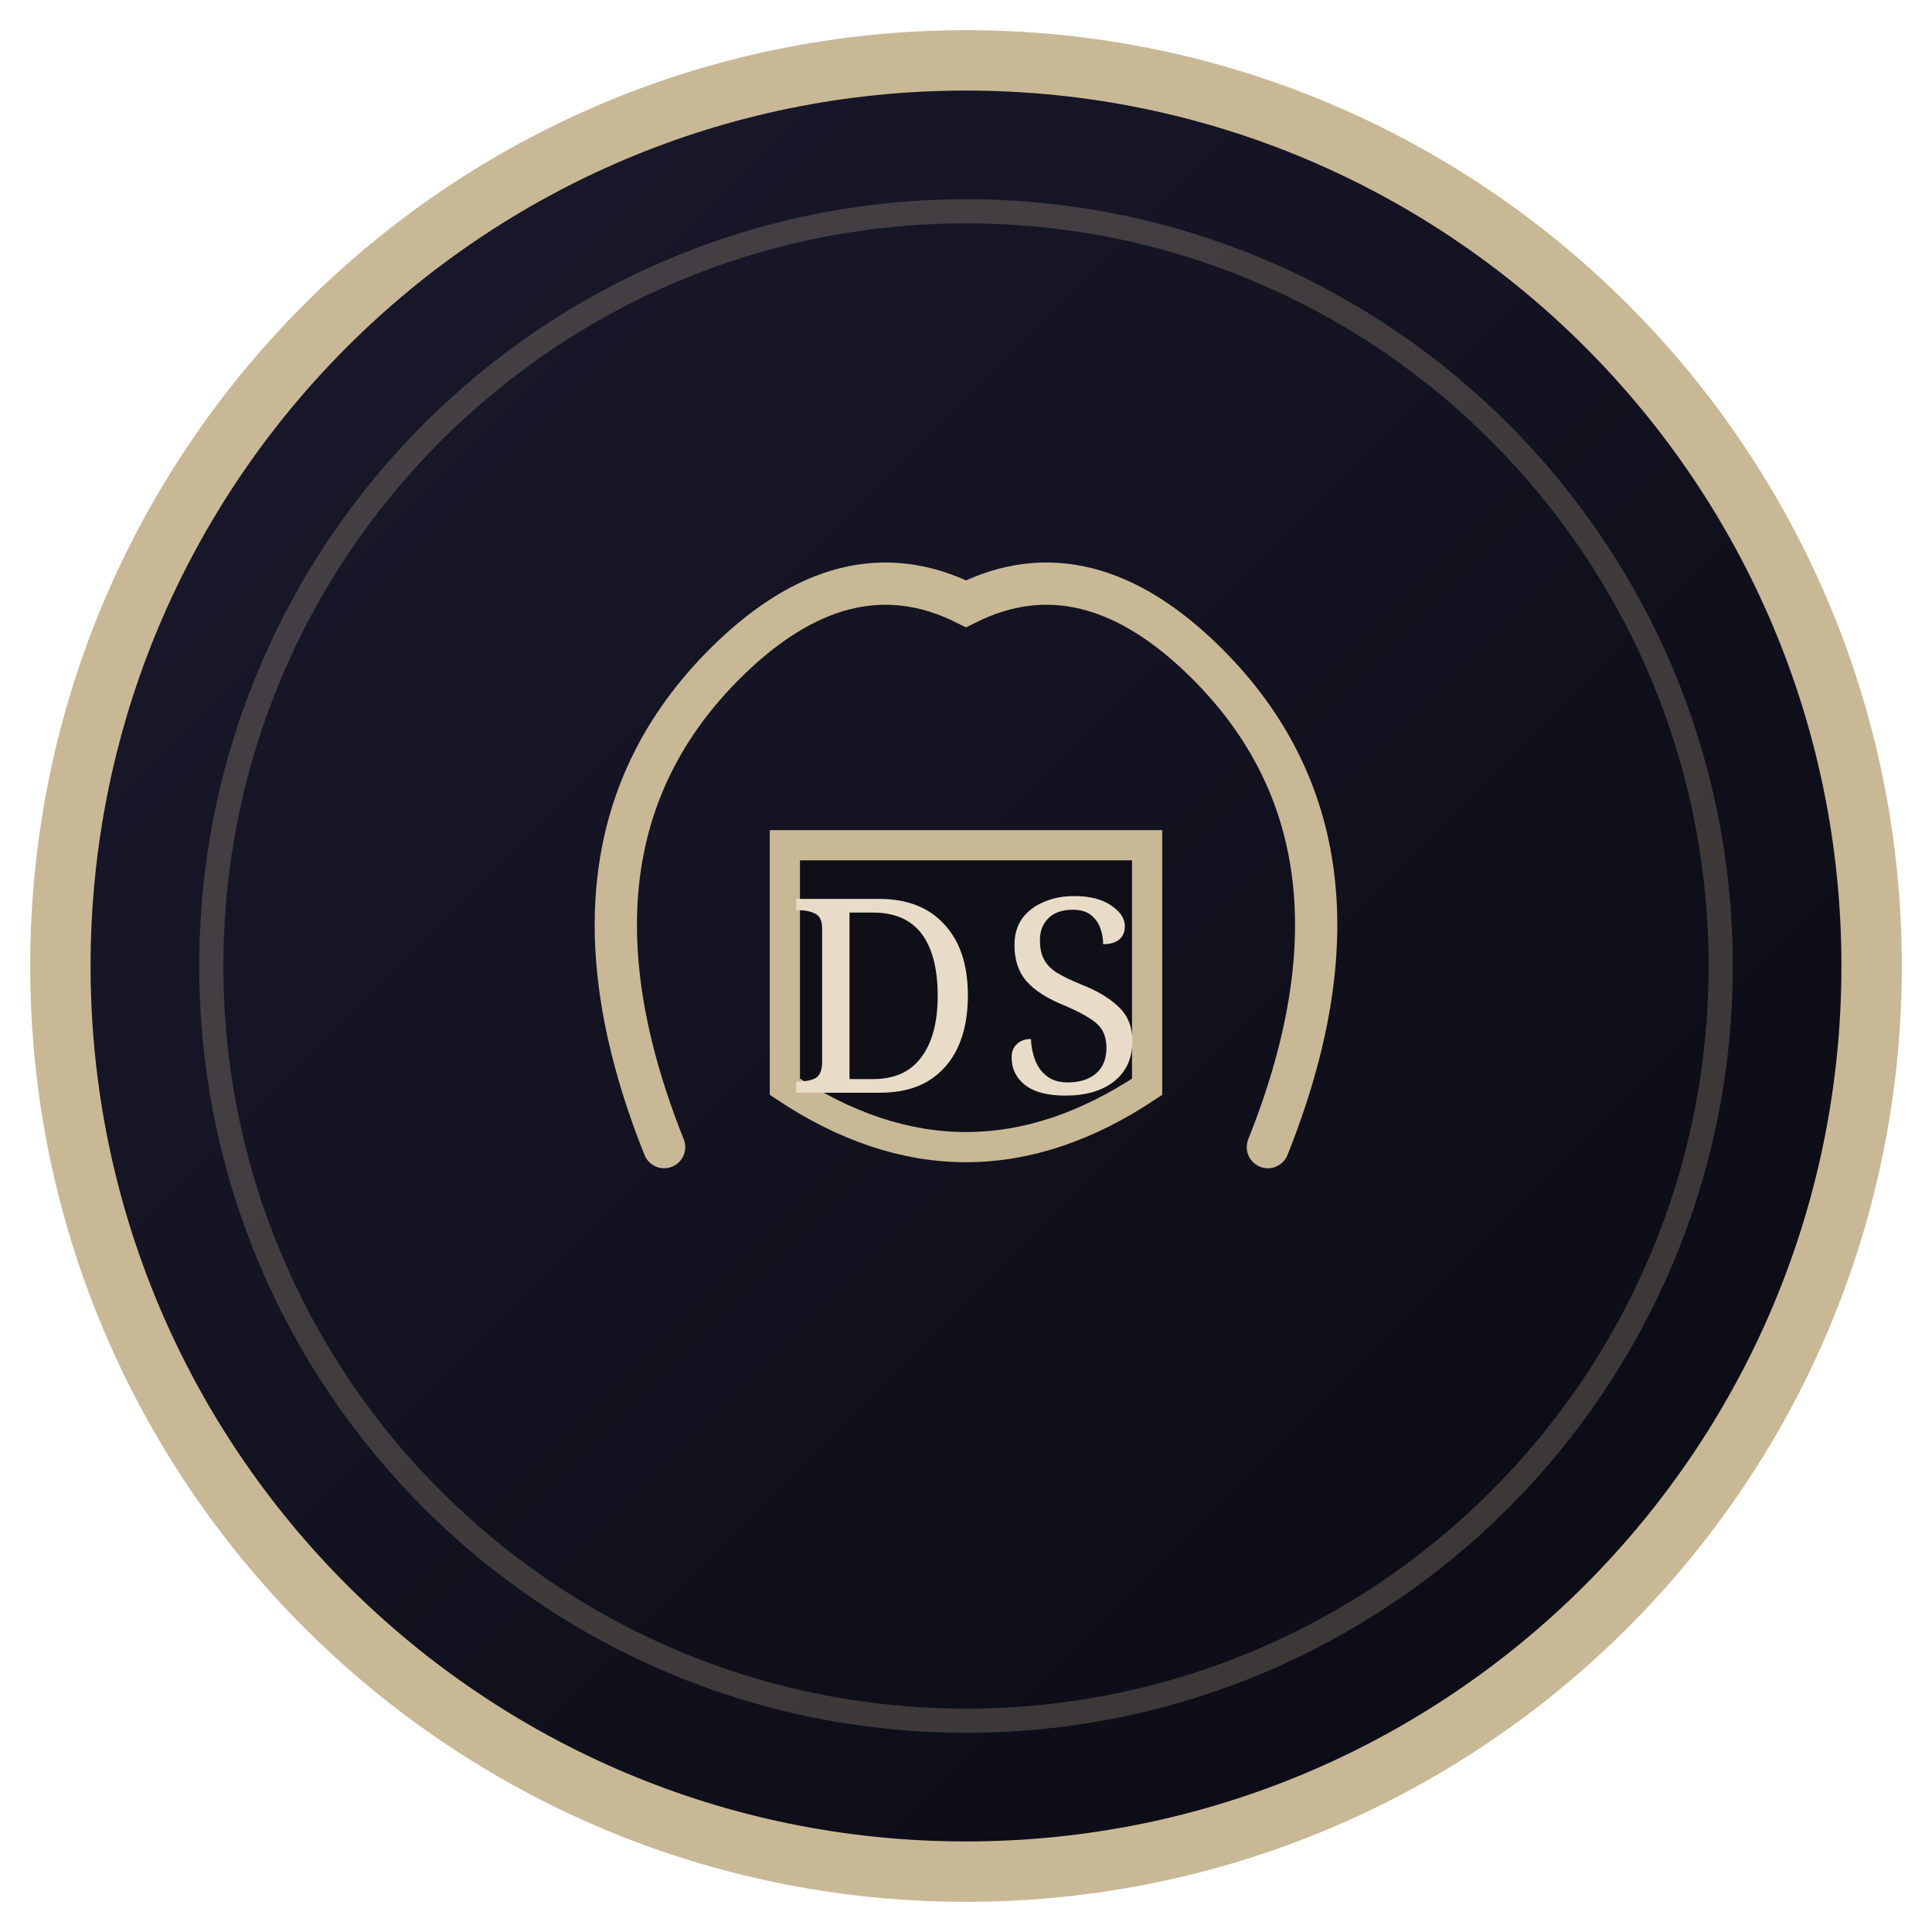
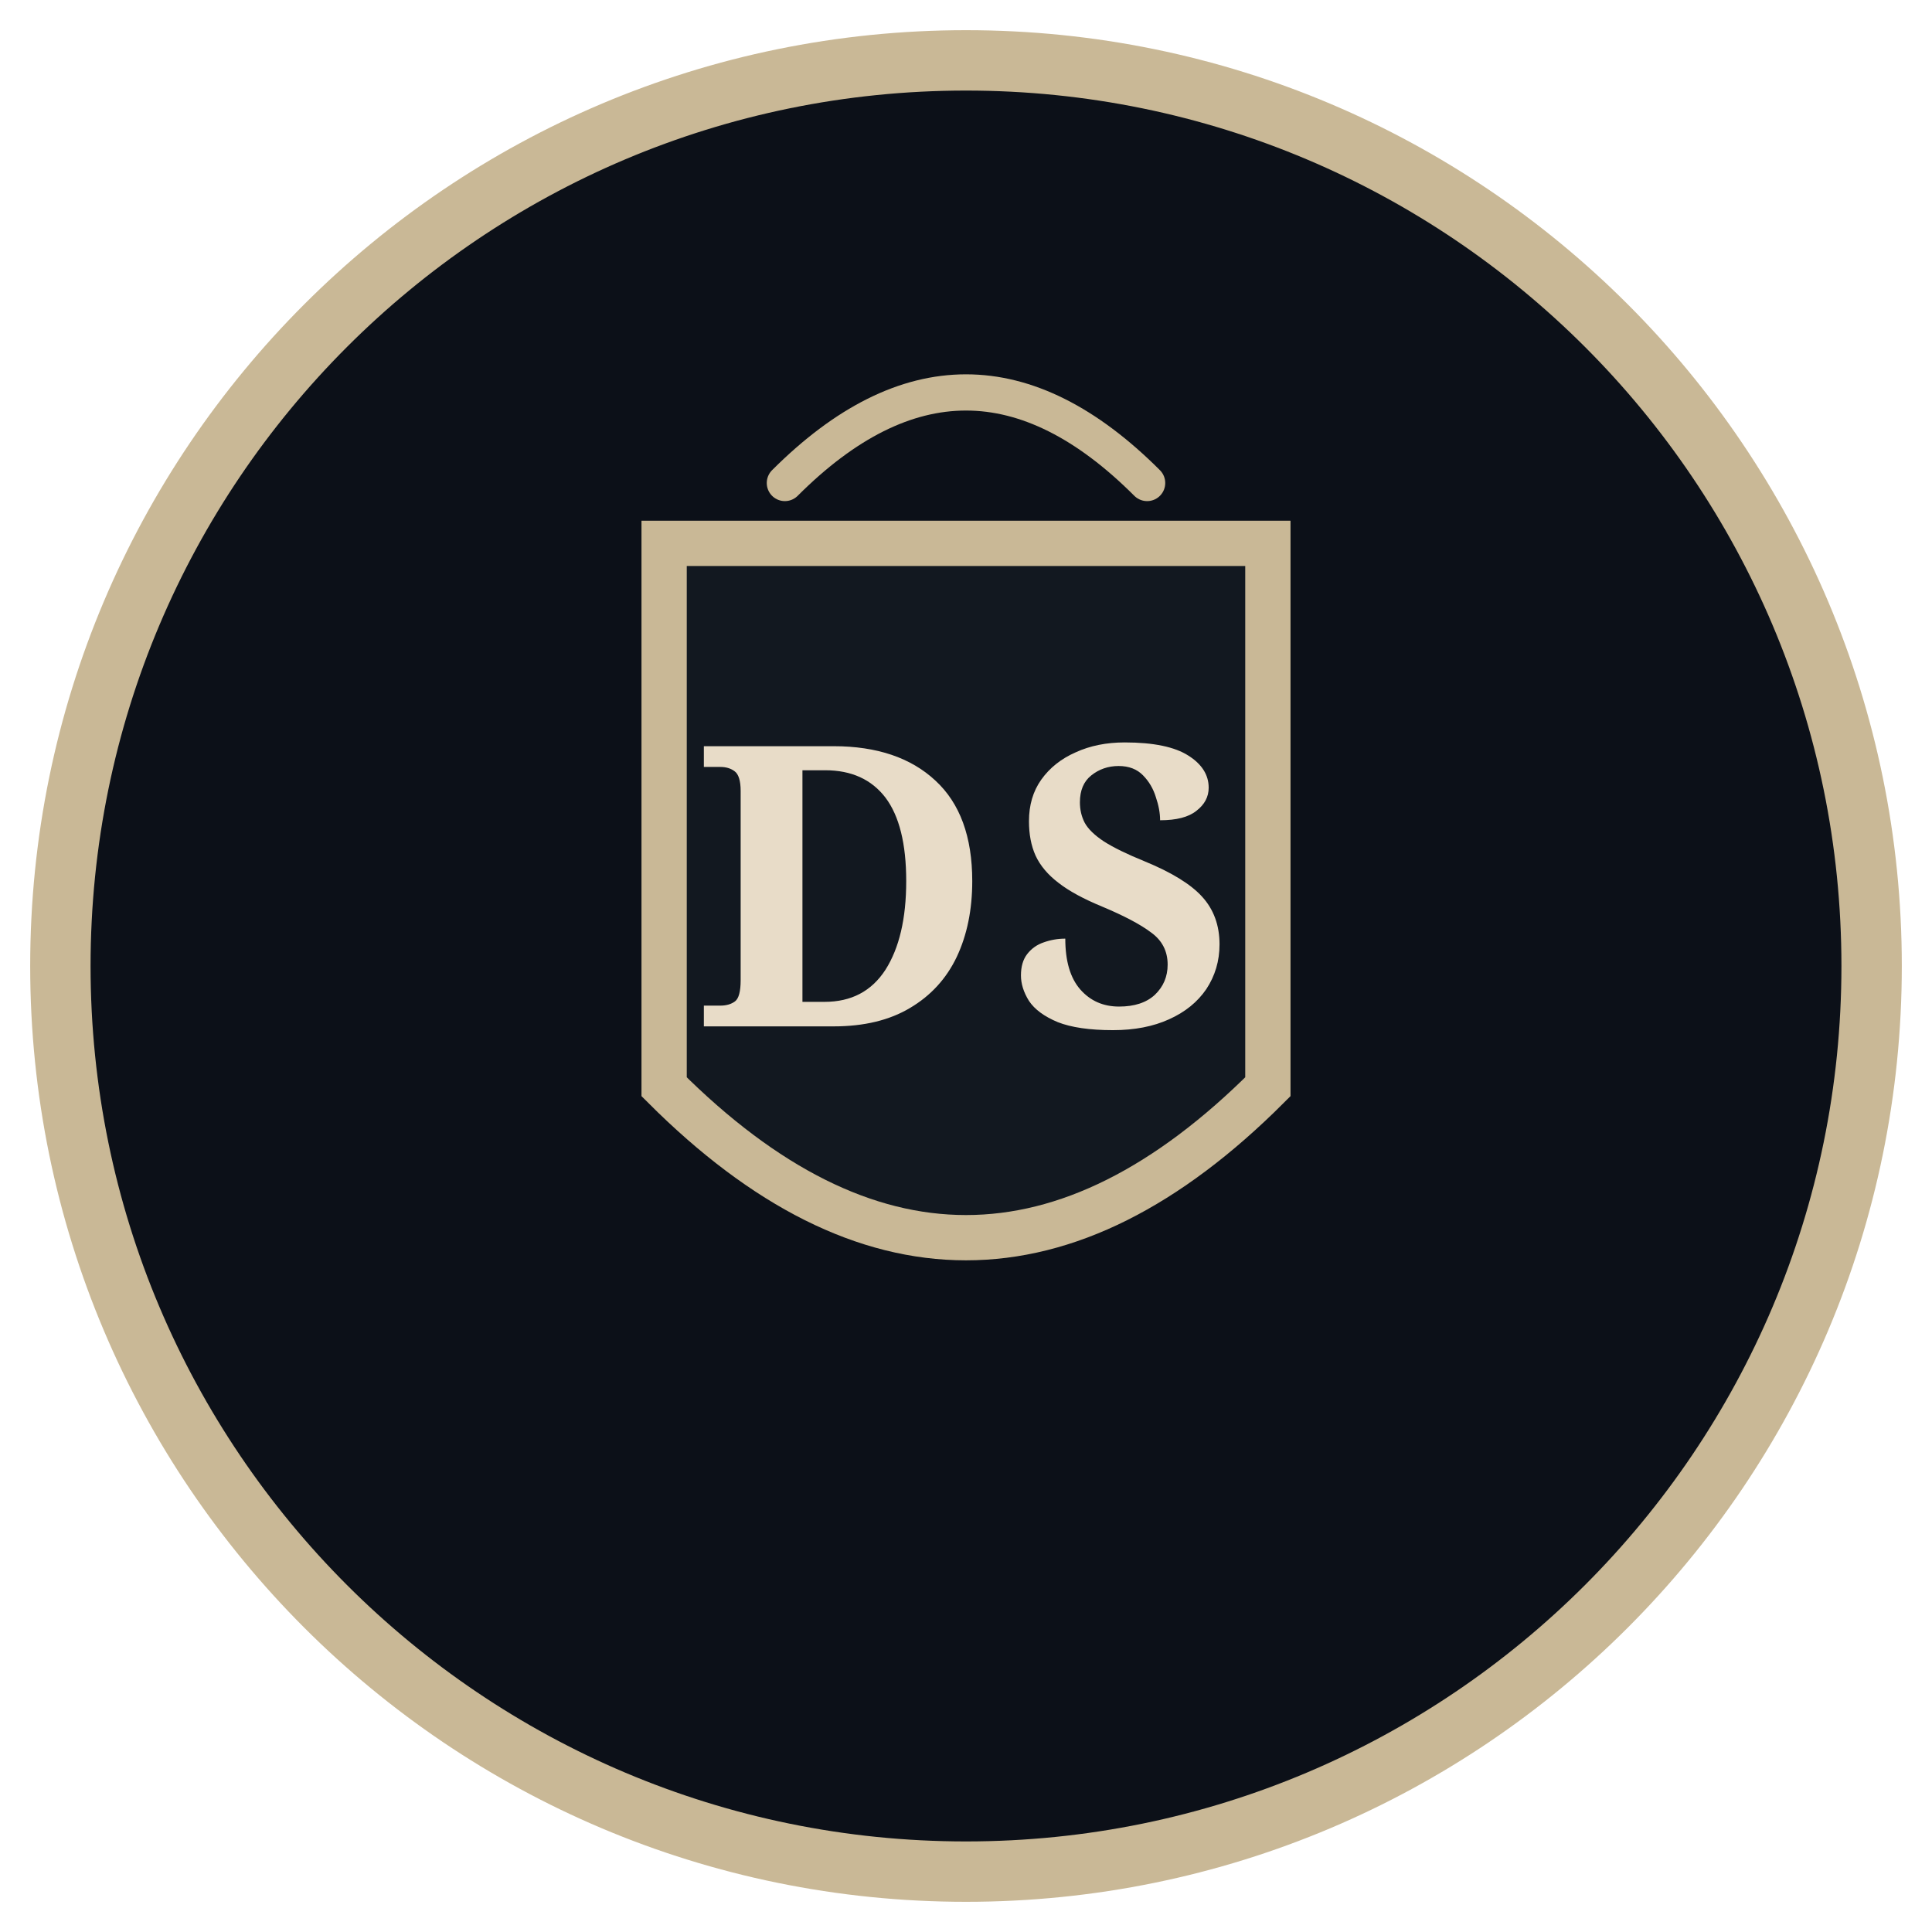
<svg xmlns="http://www.w3.org/2000/svg" viewBox="0 0 64 64" width="64" height="64">
-   <defs>
-     <linearGradient id="g" x1="0%" y1="0%" x2="100%" y2="100%">
-       <stop offset="0%" stop-color="#1a1a2e" />
-       <stop offset="100%" stop-color="#0a0a12" />
-     </linearGradient>
-   </defs>
-   <circle cx="32" cy="32" r="30" fill="url(#g)" stroke="#c9b896" stroke-width="2" />
-   <circle cx="32" cy="32" r="25" fill="none" stroke="rgba(201,184,150,0.25)" stroke-width="0.8" />
-   <path d="M22 38 Q18 28 24 22 Q28 18 32 20 Q36 18 40 22 Q46 28 42 38" fill="none" stroke="#c9b896" stroke-width="1.4" stroke-linecap="round" />
-   <path d="M26 28 L38 28 L38 36 Q32 40 26 36 Z" fill="#0f0f18" stroke="#c9b896" stroke-width="1" />
-   <text x="32" y="36.2" text-anchor="middle" font-family="Georgia, serif" font-size="9" font-weight="500" fill="#e8dcc8" letter-spacing="0.5">DS</text>
+   <circle cx="32" cy="32" r="30" fill="#0c1018" stroke="#c9b896" stroke-width="2" />
+   <path d="M22 18 L42 18 L42 36 Q32 46 22 36 Z" fill="#121820" stroke="#c9b896" stroke-width="1.5" />
+   <text x="32" y="34" text-anchor="middle" font-family="Georgia, serif" font-size="13" font-weight="600" fill="#e8dcc8" letter-spacing="0.5">DS</text>
+   <path d="M26 16 Q32 10 38 16" fill="none" stroke="#c9b896" stroke-width="1.2" stroke-linecap="round" />
</svg>
